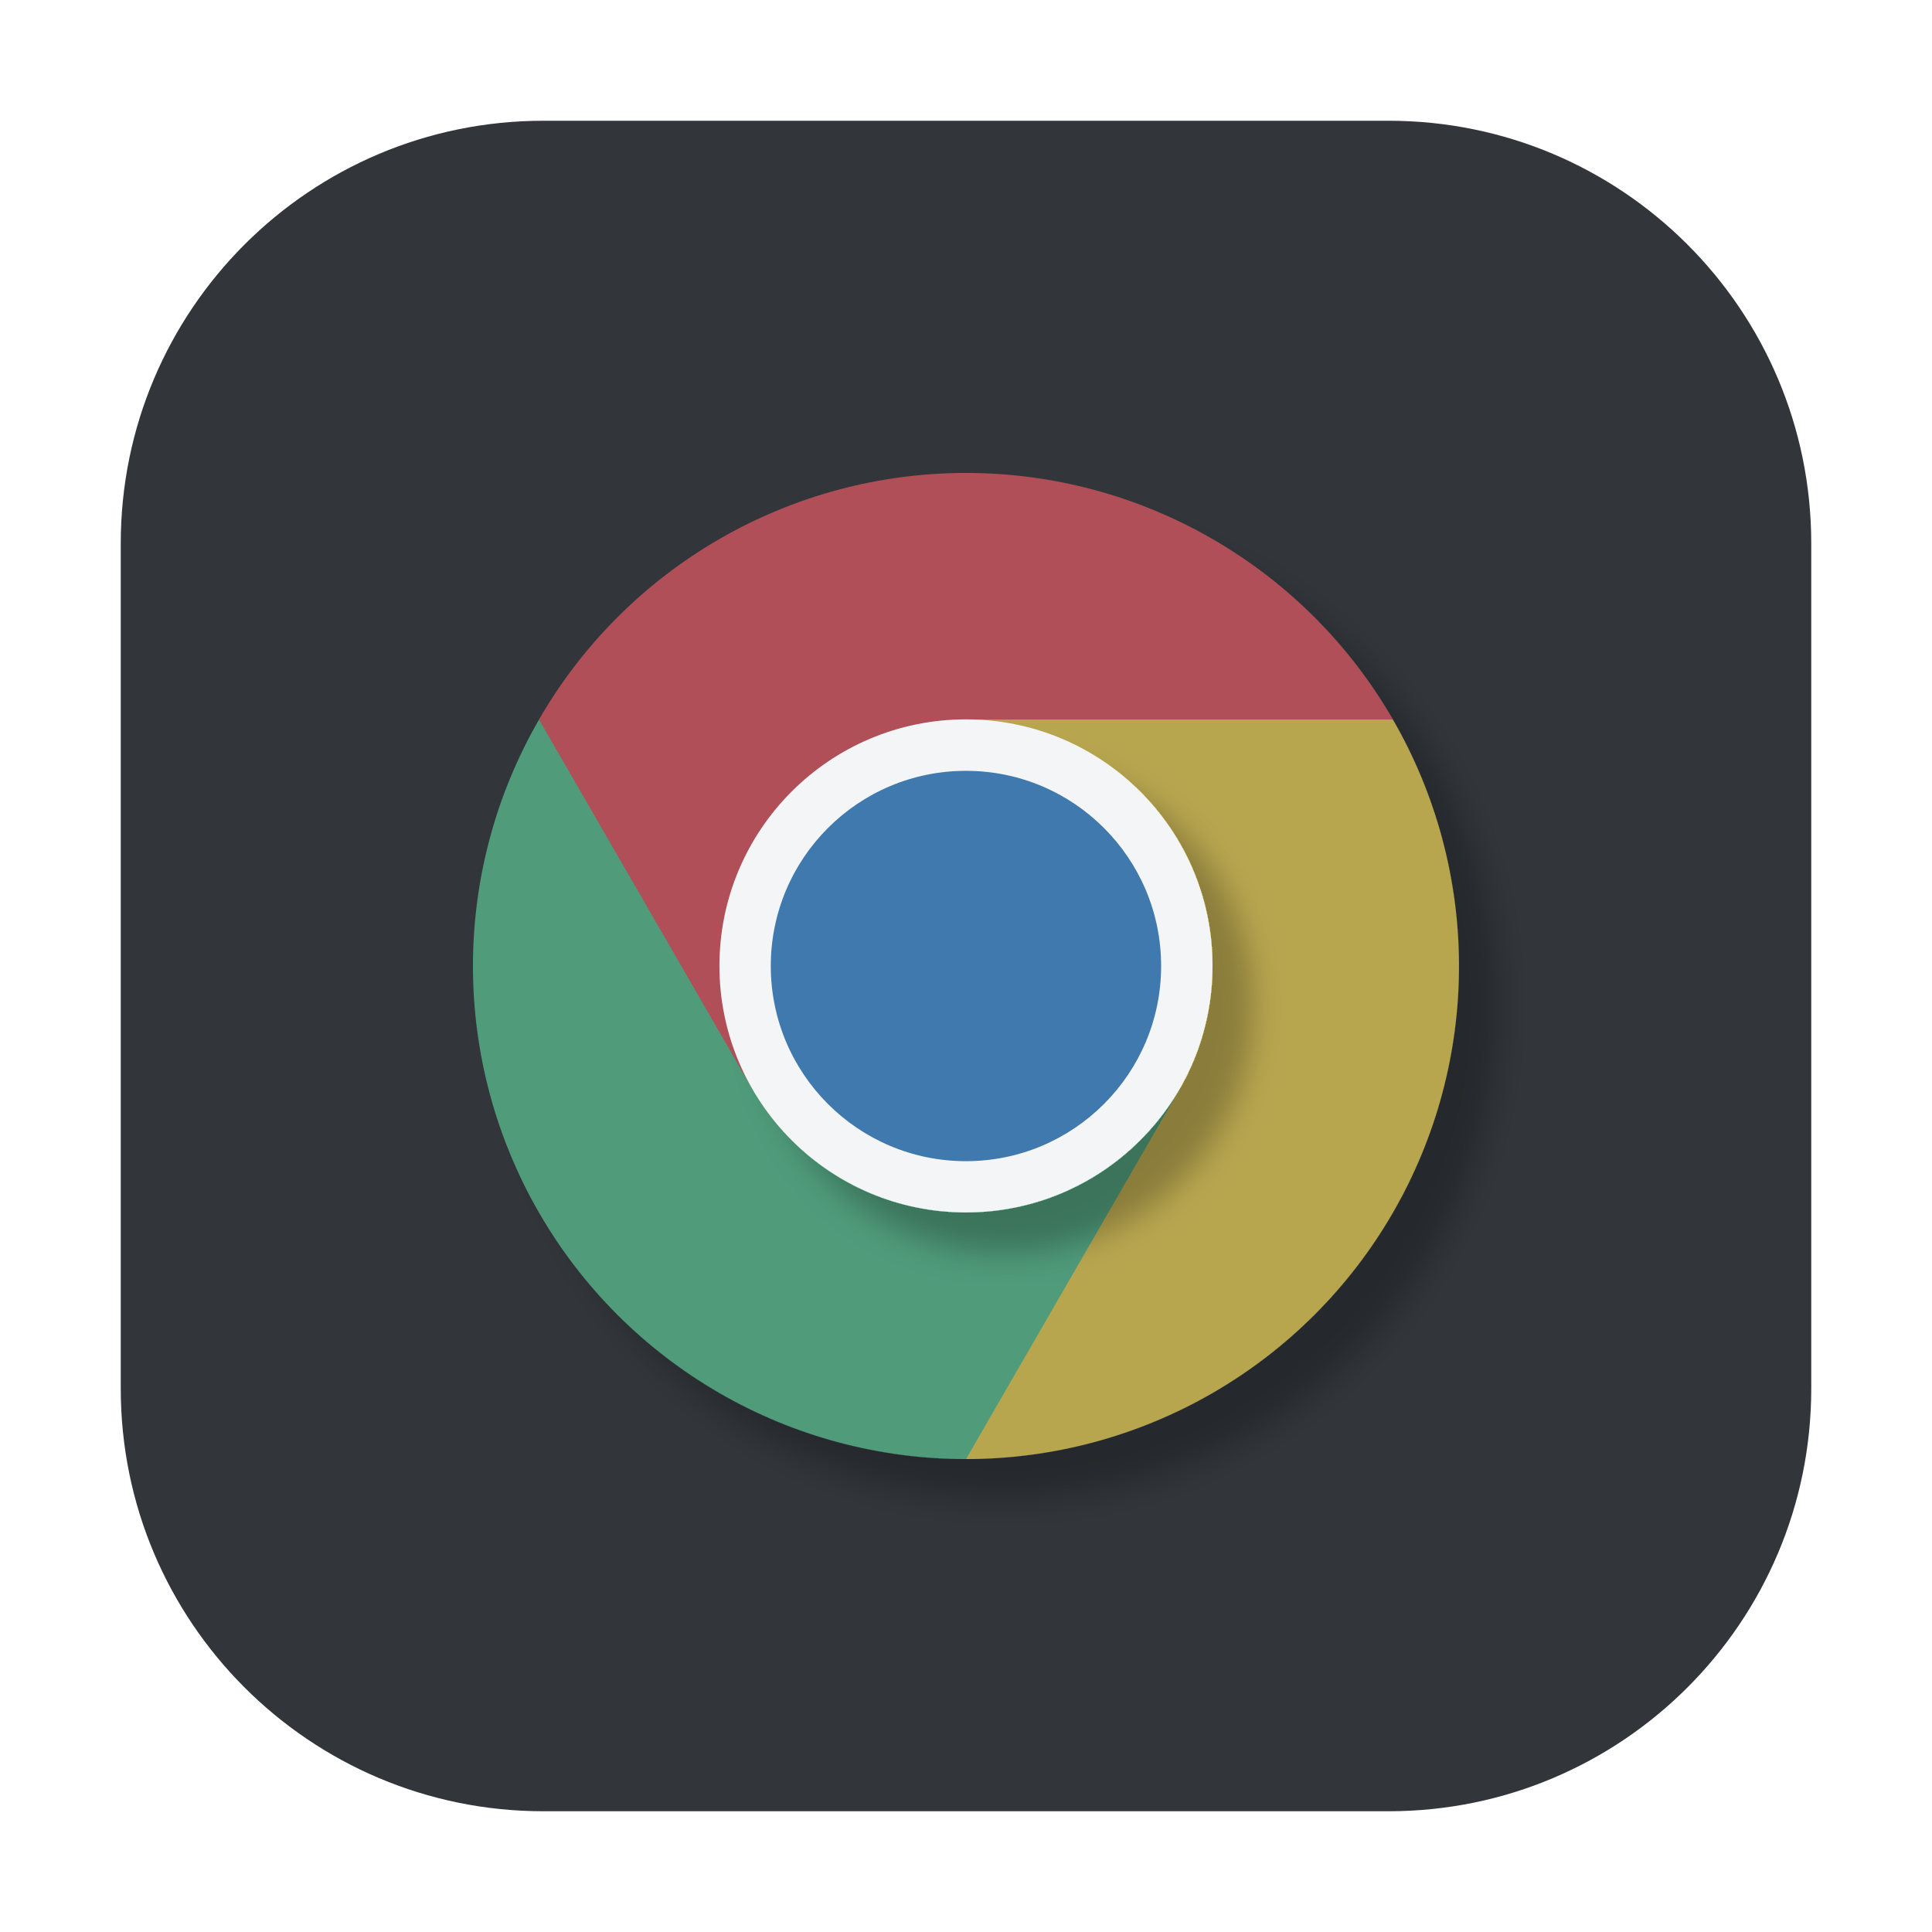
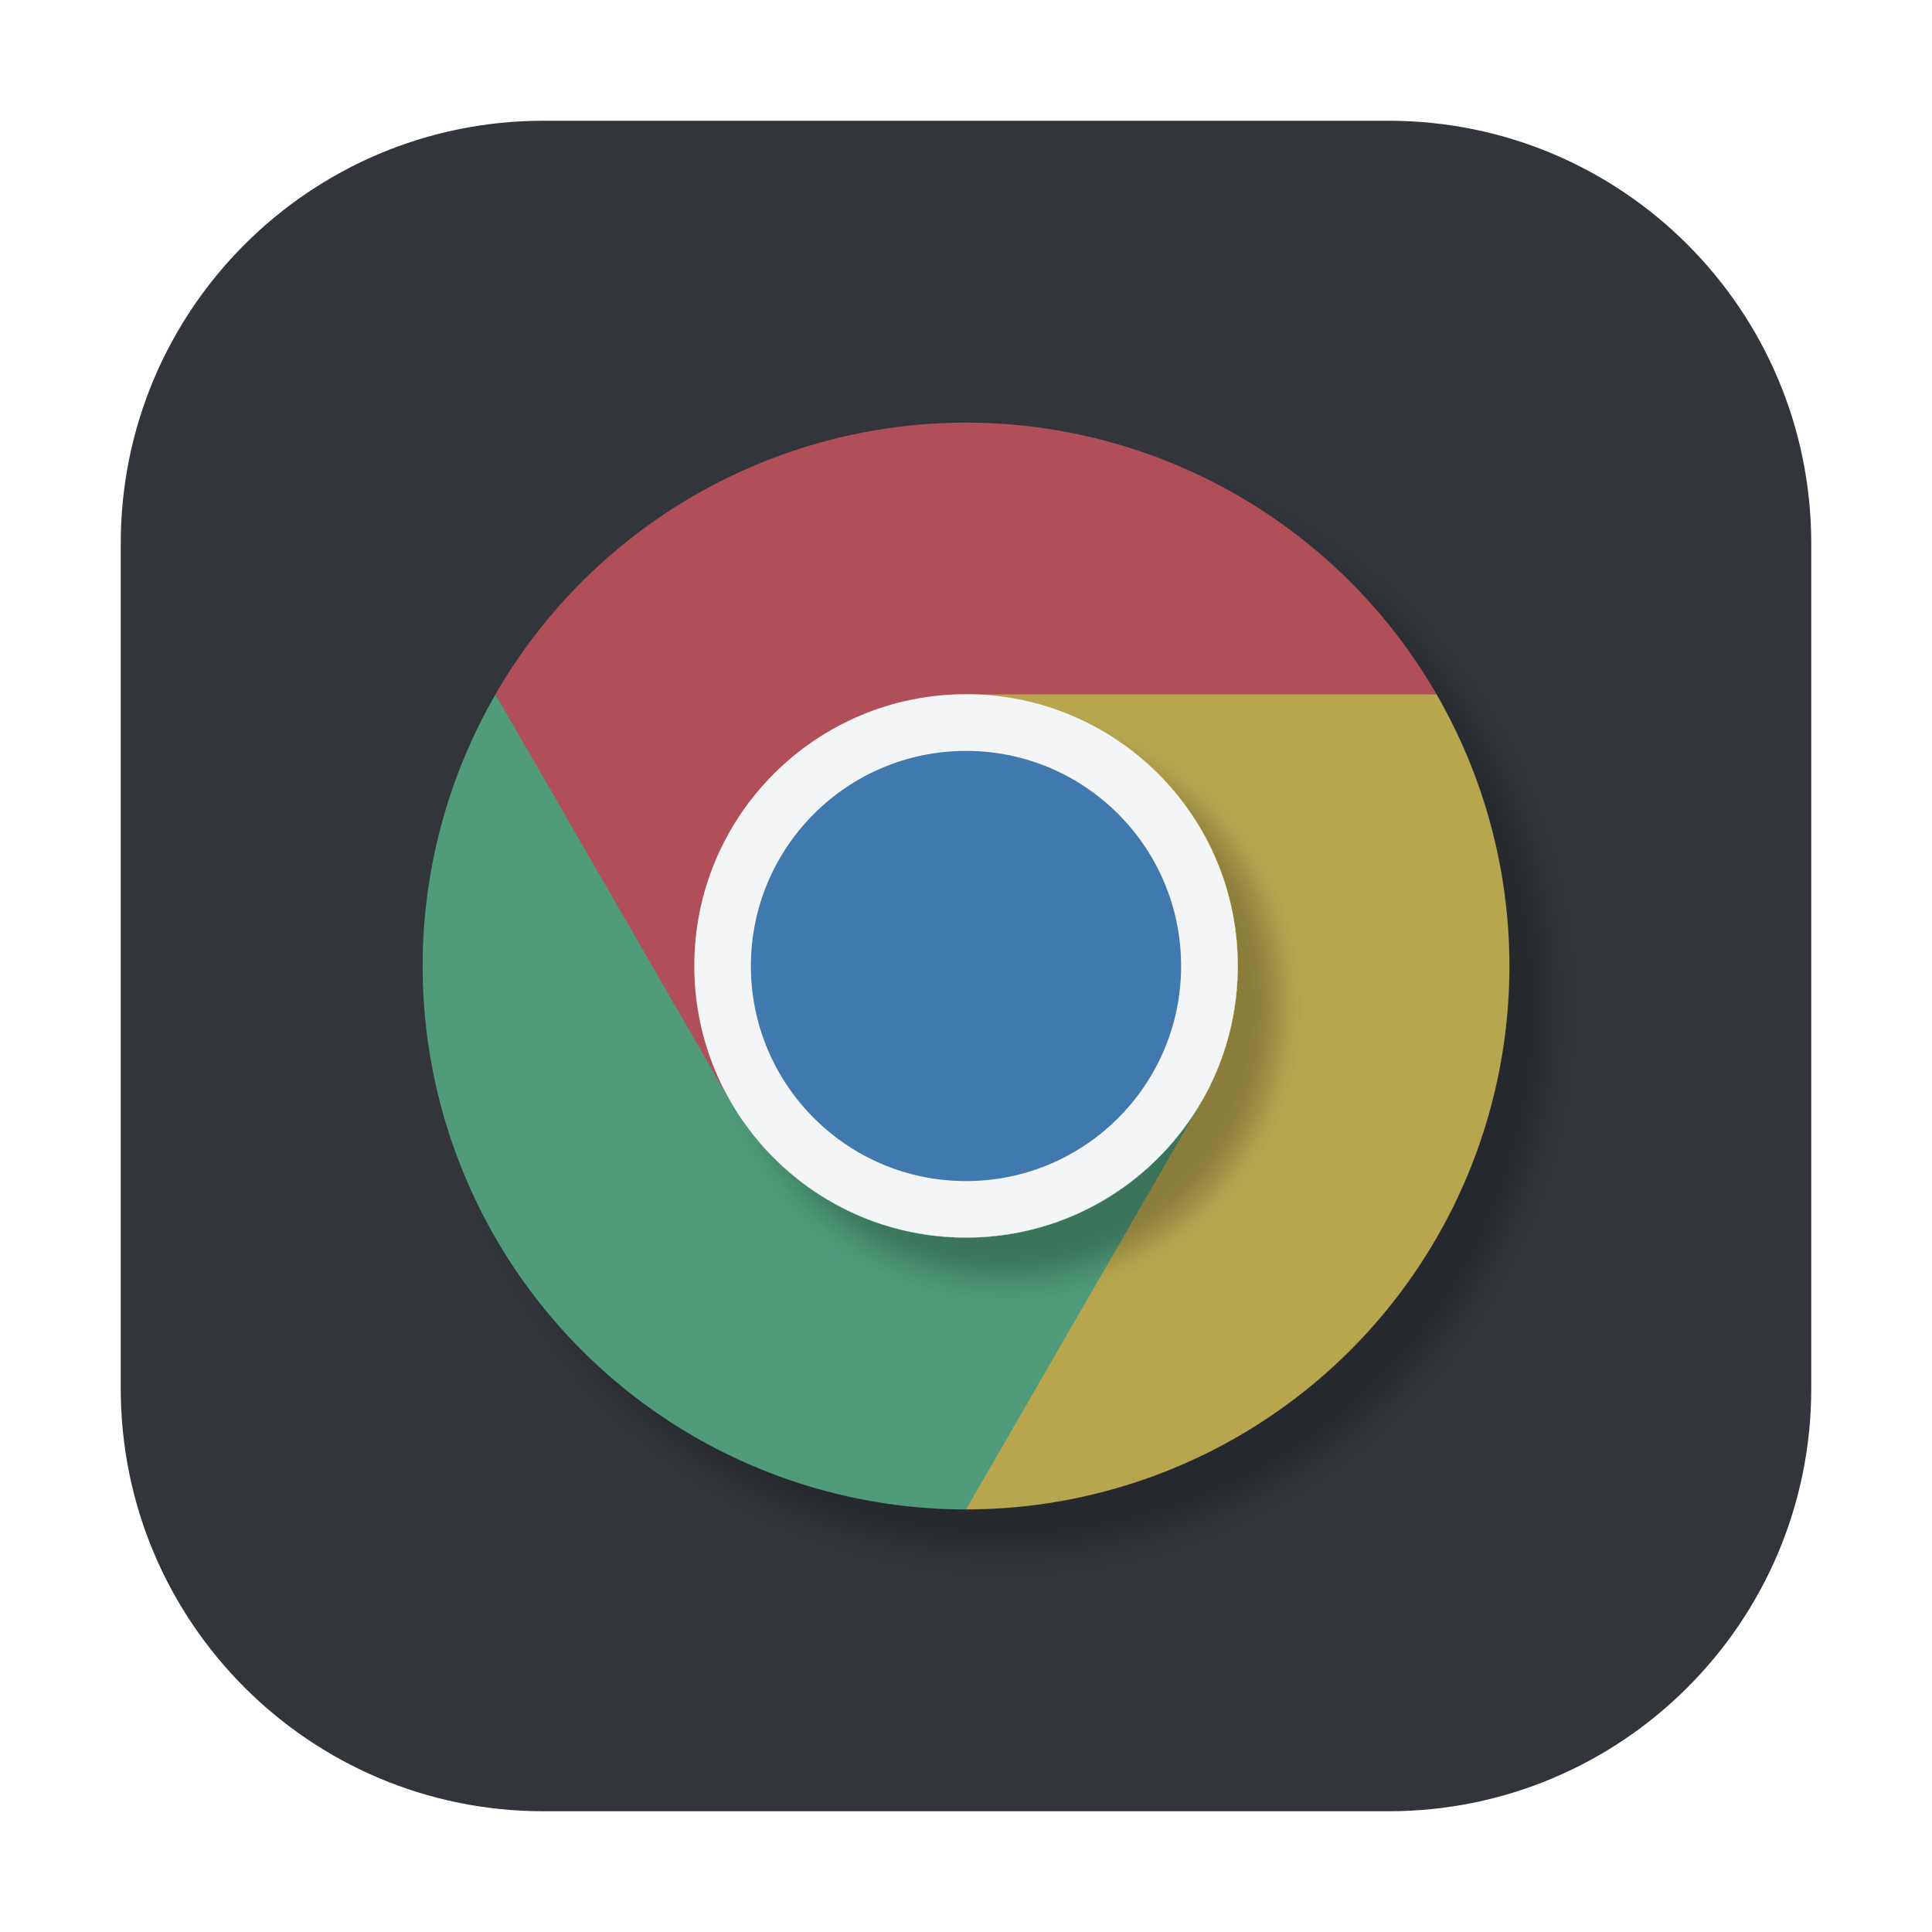
<svg xmlns="http://www.w3.org/2000/svg" width="192" height="192" viewBox="0 0 192 192" fill="none">
  <rect x="12" y="12" width="168" height="168" rx="42" fill="#32363B" />
  <g filter="url(#filter0_d_370_2877)">
-     <path d="M97.536 73.25L118.751 73.95L138.424 71.5C134.125 64.051 127.94 57.865 120.492 53.564C113.043 49.263 104.594 46.999 95.993 47C87.392 47.001 78.942 49.266 71.495 53.568C64.047 57.869 57.863 64.056 53.565 71.506L62.772 91.278L74.779 108.25L74.798 108.245C72.64 104.524 73.041 102.049 73.036 97.747C73.031 93.445 74.161 89.218 76.311 85.492C78.46 81.766 81.554 78.672 85.281 76.523C89.007 74.374 93.234 73.245 97.536 73.25Z" fill="#B04F58" />
-     <path d="M112.908 109.128L102.301 127.5L95.997 145C104.598 145.001 113.048 142.738 120.496 138.438C127.945 134.137 134.13 127.952 138.43 120.503C142.73 113.054 144.993 104.604 144.992 96.003C144.99 87.402 142.724 78.954 138.422 71.506H95.993L95.988 71.525C100.29 71.517 100.215 73.515 103.943 75.662C107.671 77.808 110.767 80.9 112.919 84.625C115.071 88.35 116.203 92.576 116.201 96.878C116.199 101.18 115.063 105.405 112.908 109.128Z" fill="#B8A64F" />
-     <path d="M74.781 108.256L53.567 71.512C49.265 78.96 47 87.409 47 96.01C47 104.611 49.264 113.061 53.565 120.509C57.866 127.957 64.052 134.142 71.501 138.441C78.951 142.74 87.401 145.002 96.002 145L117.216 108.256L117.202 108.242C98.648 119.355 89.496 119.133 74.781 108.256Z" fill="#4F9B7A" />
+     <path d="M97.698 70.929L121.079 71.7L142.762 69C138.023 60.791 131.207 53.974 122.998 49.234C114.788 44.494 105.476 41.999 95.996 42C86.517 42.001 77.205 44.497 68.996 49.238C60.787 53.978 53.972 60.797 49.234 69.007L59.382 90.796L72.615 109.5L72.636 109.495C70.258 105.394 70.701 102.666 70.695 97.926C70.69 93.185 71.935 88.526 74.304 84.42C76.673 80.313 80.083 76.904 84.19 74.535C88.297 72.167 92.956 70.923 97.698 70.929Z" fill="#B04F58" />
+     <path d="M114.64 110.468L102.949 130.714L96.002 150C105.481 150.001 114.794 147.507 123.004 142.768C131.213 138.029 138.03 131.212 142.769 123.003C147.508 114.794 150.003 105.482 150.001 96.004C149.999 86.525 147.502 77.214 142.76 69.007H95.998L95.992 69.028C100.733 69.019 100.65 71.221 104.759 73.586C108.868 75.952 112.28 79.359 114.652 83.464C117.024 87.569 118.272 92.227 118.27 96.968C118.268 101.708 117.016 106.365 114.64 110.468Z" fill="#B8A64F" />
+     <path d="M72.618 109.507L49.237 69.013C44.496 77.221 42 86.533 42 96.011C42 105.49 44.495 114.801 49.235 123.01C53.976 131.218 60.794 138.034 69.004 142.772C77.214 147.51 86.528 150.003 96.007 150L119.388 109.506L119.373 109.491C98.923 121.738 88.837 121.494 72.618 109.507Z" fill="#4F9B7A" />
  </g>
  <g filter="url(#filter1_d_370_2877)">
-     <path d="M95.996 120.489C109.527 120.489 120.496 109.52 120.496 95.989C120.496 82.458 109.527 71.489 95.996 71.489C82.465 71.489 71.496 82.458 71.496 95.989C71.496 109.52 82.465 120.489 95.996 120.489Z" fill="#F4F5F7" />
-     <path d="M95.996 115.396C106.708 115.396 115.391 106.712 115.391 96C115.391 85.288 106.708 76.605 95.996 76.605C85.283 76.605 76.6 85.288 76.6 96C76.6 106.712 85.283 115.396 95.996 115.396Z" fill="#3F79AD" />
+     <path d="M96.001 122.988C110.914 122.988 123.003 110.9 123.003 95.988C123.003 81.076 110.914 68.988 96.001 68.988C81.088 68.988 68.998 81.076 68.998 95.988C68.998 110.9 81.088 122.988 96.001 122.988Z" fill="#F4F5F7" />
+     <path d="M96 117.375C107.806 117.375 117.377 107.805 117.377 96C117.377 84.195 107.806 74.625 96 74.625C84.194 74.625 74.623 84.195 74.623 96C74.623 107.805 84.194 117.375 96 117.375Z" fill="#3F79AD" />
  </g>
  <defs>
-     <filter id="filter0_d_370_2877" x="47" y="47" width="104.992" height="105" filterUnits="userSpaceOnUse" color-interpolation-filters="sRGB">
+     <filter id="filter0_d_370_2877" x="42" y="42" width="115" height="115" filterUnits="userSpaceOnUse" color-interpolation-filters="sRGB">
      <feFlood flood-opacity="0" result="BackgroundImageFix" />
      <feColorMatrix in="SourceAlpha" type="matrix" values="0 0 0 0 0 0 0 0 0 0 0 0 0 0 0 0 0 0 127 0" result="hardAlpha" />
      <feOffset dx="4" dy="4" />
      <feGaussianBlur stdDeviation="1.5" />
      <feComposite in2="hardAlpha" operator="out" />
      <feColorMatrix type="matrix" values="0 0 0 0 0 0 0 0 0 0 0 0 0 0 0 0 0 0 0.25 0" />
      <feBlend mode="normal" in2="BackgroundImageFix" result="effect1_dropShadow_370_2877" />
      <feBlend mode="normal" in="SourceGraphic" in2="effect1_dropShadow_370_2877" result="shape" />
    </filter>
-     <filter id="filter1_d_370_2877" x="71.496" y="71.489" width="56" height="56" filterUnits="userSpaceOnUse" color-interpolation-filters="sRGB">
+     <filter id="filter1_d_370_2877" x="68.998" y="68.988" width="61.006" height="61" filterUnits="userSpaceOnUse" color-interpolation-filters="sRGB">
      <feFlood flood-opacity="0" result="BackgroundImageFix" />
      <feColorMatrix in="SourceAlpha" type="matrix" values="0 0 0 0 0 0 0 0 0 0 0 0 0 0 0 0 0 0 127 0" result="hardAlpha" />
      <feOffset dx="4" dy="4" />
      <feGaussianBlur stdDeviation="1.5" />
      <feComposite in2="hardAlpha" operator="out" />
      <feColorMatrix type="matrix" values="0 0 0 0 0 0 0 0 0 0 0 0 0 0 0 0 0 0 0.25 0" />
      <feBlend mode="normal" in2="BackgroundImageFix" result="effect1_dropShadow_370_2877" />
      <feBlend mode="normal" in="SourceGraphic" in2="effect1_dropShadow_370_2877" result="shape" />
    </filter>
  </defs>
</svg>
